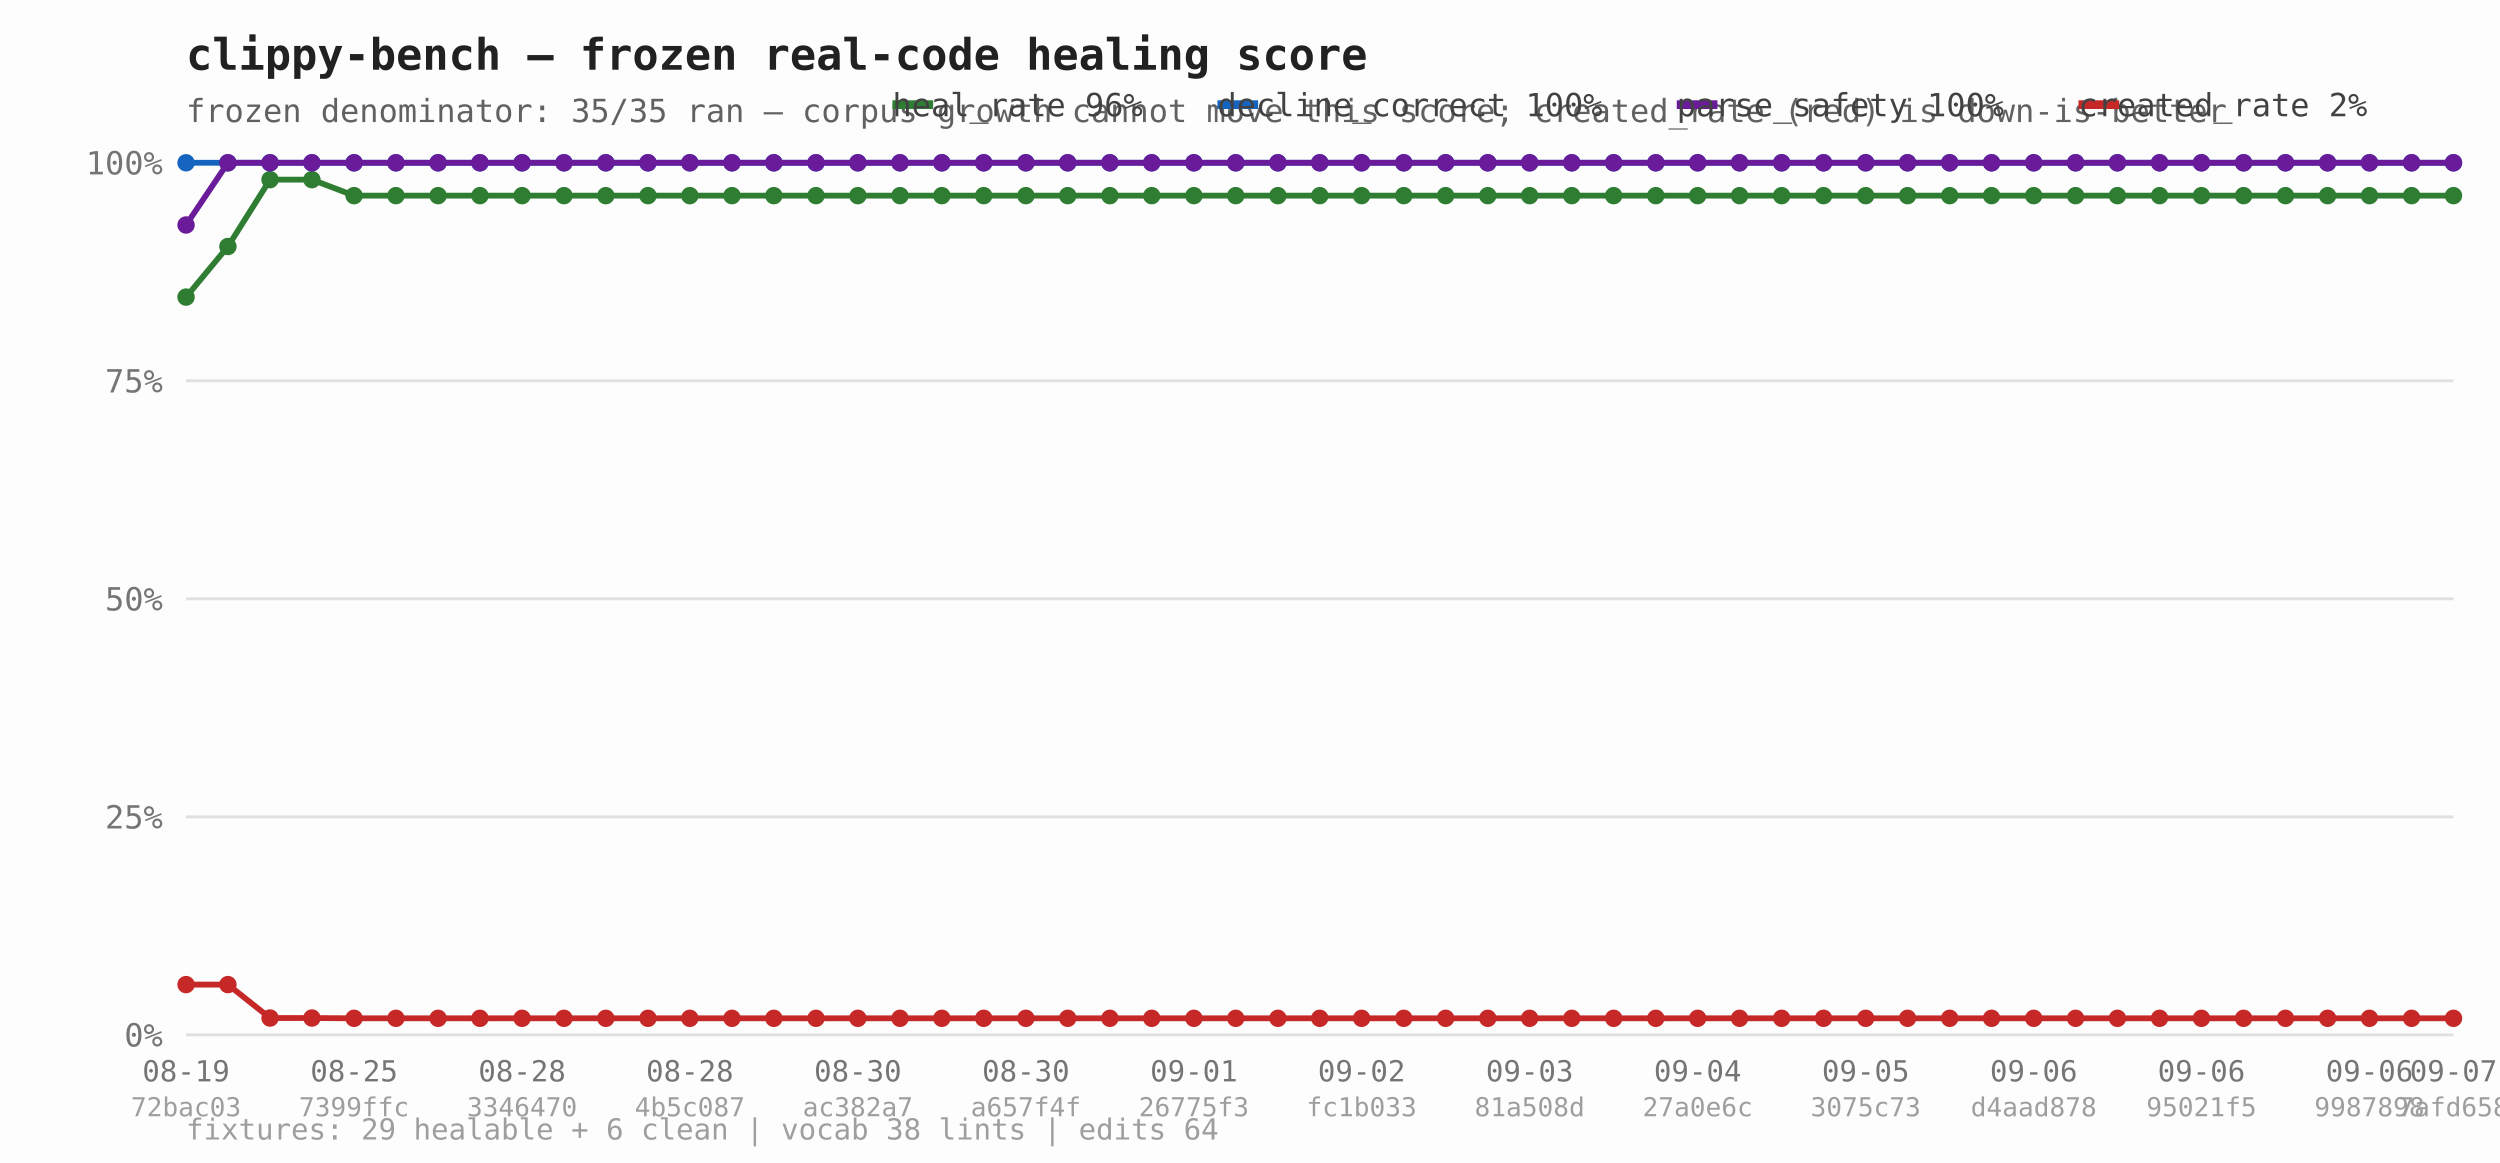
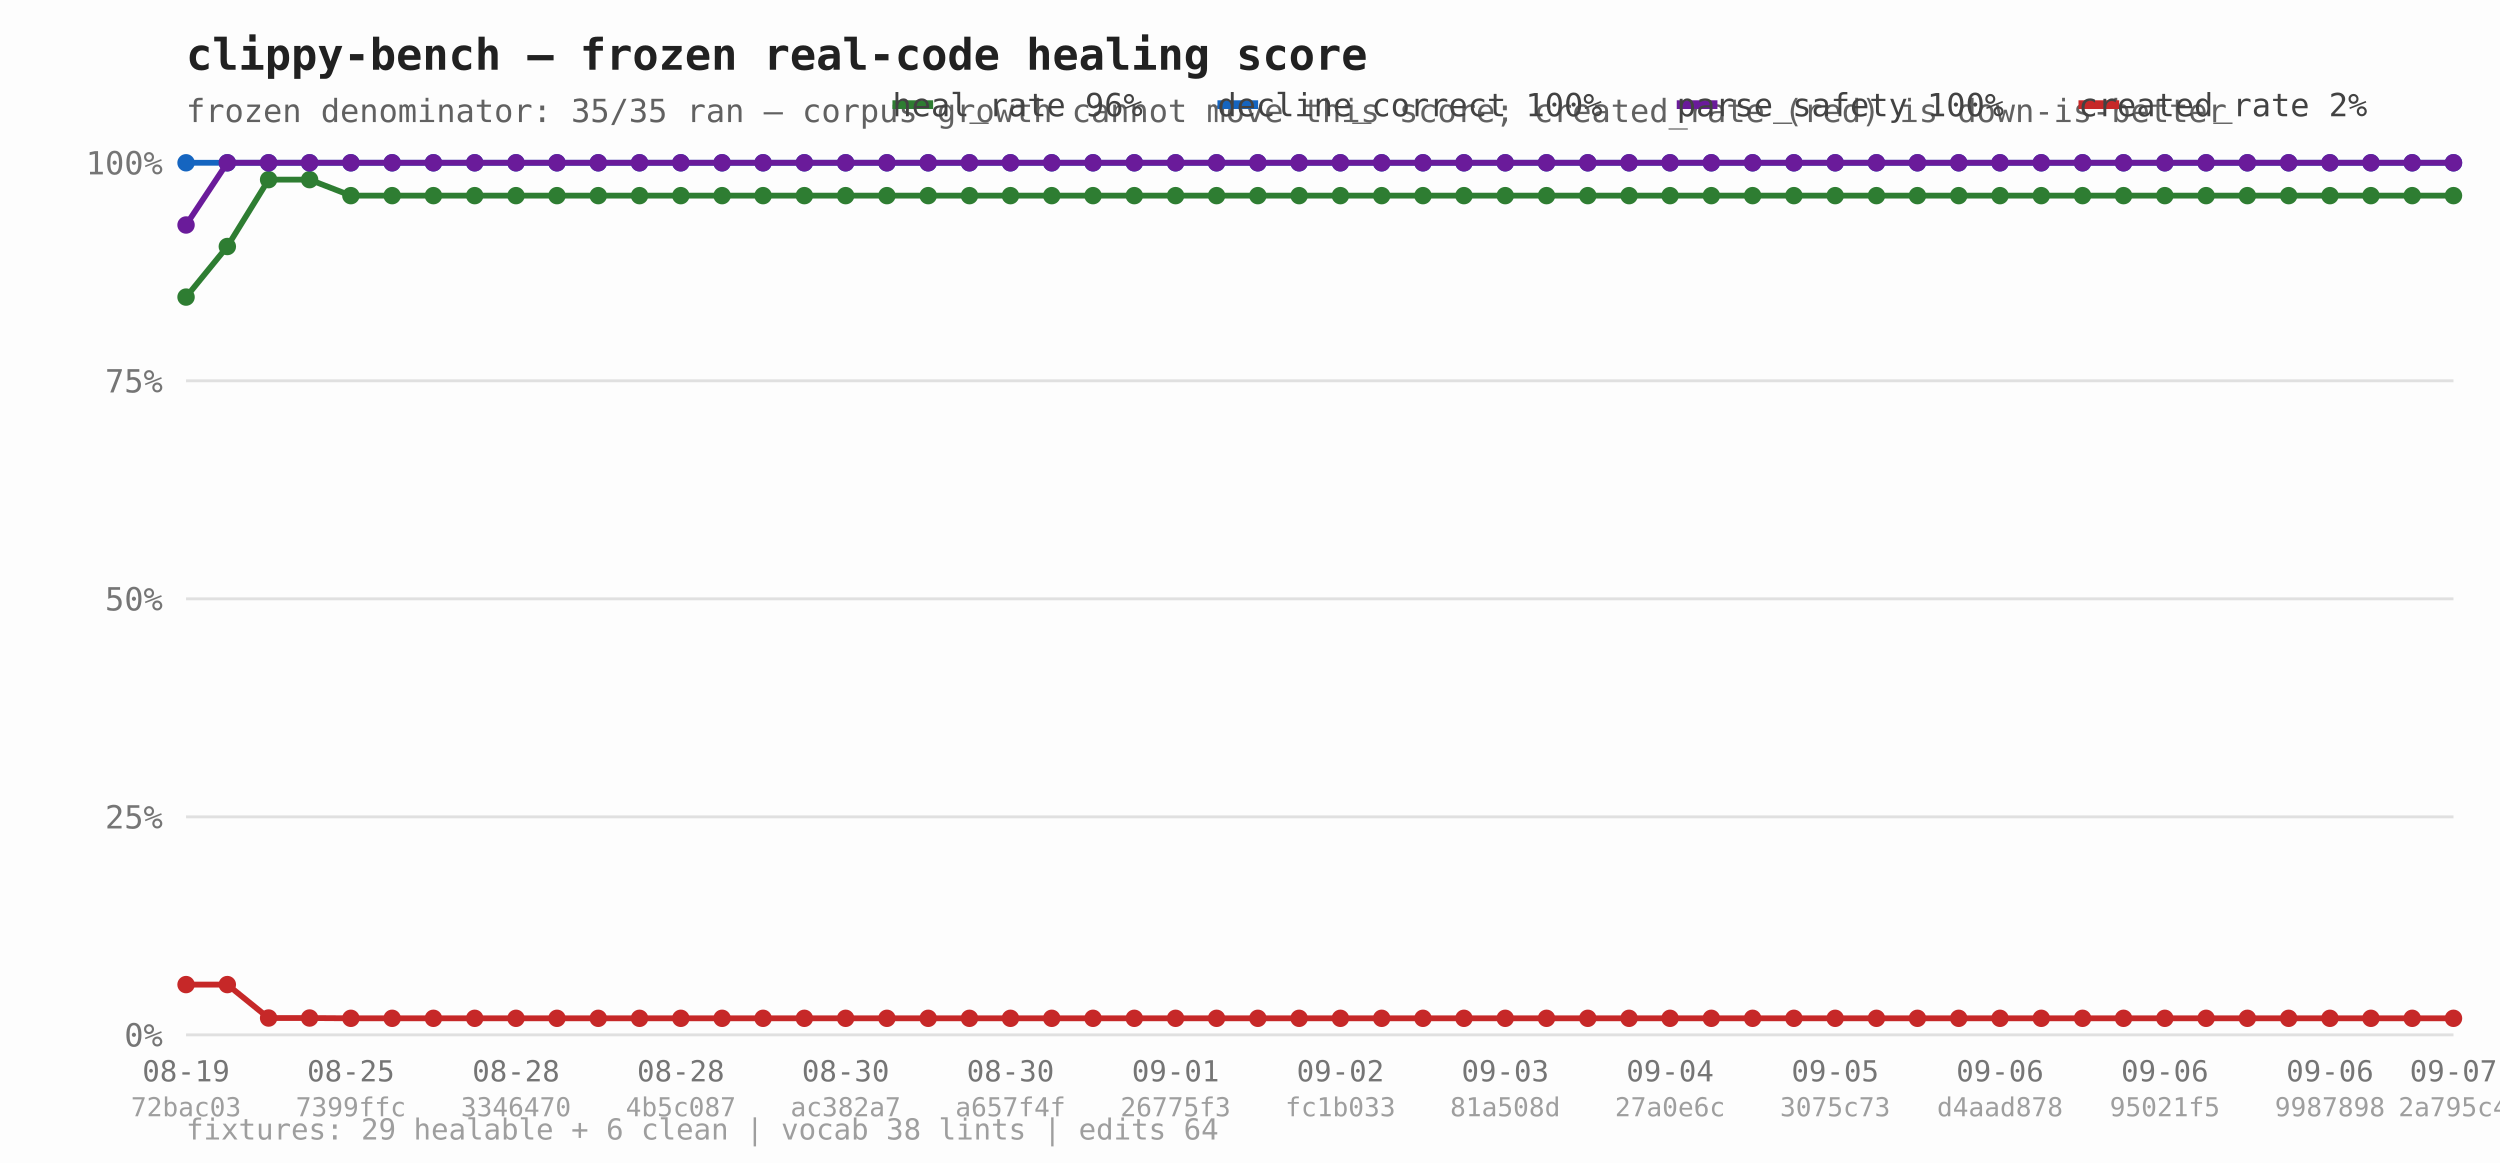
<svg xmlns="http://www.w3.org/2000/svg" width="860" height="400" viewBox="0 0 860 400" font-family="ui-monospace,Menlo,monospace">
  <rect width="100%" height="100%" fill="#fdfdfd" />
  <text x="64" y="24" font-size="15" font-weight="bold" fill="#212121">clippy-bench — frozen real-code healing score</text>
  <text x="64" y="42" font-size="11" fill="#616161">frozen denominator: 35/35 ran — corpus growth cannot move this score; created_rate (red) is down-is-better</text>
  <line x1="64" y1="356.0" x2="844" y2="356.0" stroke="#e0e0e0" stroke-width="1" />
  <text x="56" y="360.0" font-size="11" fill="#757575" text-anchor="end">0%</text>
  <line x1="64" y1="281.0" x2="844" y2="281.0" stroke="#e0e0e0" stroke-width="1" />
  <text x="56" y="285.0" font-size="11" fill="#757575" text-anchor="end">25%</text>
  <line x1="64" y1="206.0" x2="844" y2="206.0" stroke="#e0e0e0" stroke-width="1" />
  <text x="56" y="210.0" font-size="11" fill="#757575" text-anchor="end">50%</text>
  <line x1="64" y1="131.0" x2="844" y2="131.0" stroke="#e0e0e0" stroke-width="1" />
  <text x="56" y="135.0" font-size="11" fill="#757575" text-anchor="end">75%</text>
  <line x1="64" y1="56.0" x2="844" y2="56.0" stroke="#e0e0e0" stroke-width="1" />
  <text x="56" y="60.0" font-size="11" fill="#757575" text-anchor="end">100%</text>
  <line x1="715.0" y1="36" x2="729.0" y2="36" stroke="#c62828" stroke-width="3" />
  <text x="715.0" y="40" font-size="11" fill="#424242">created_rate 2%</text>
  <line x1="576.8" y1="36" x2="590.8" y2="36" stroke="#6a1b9a" stroke-width="3" />
  <text x="576.8" y="40" font-size="11" fill="#424242">parse_safety 100%</text>
  <line x1="418.8" y1="36" x2="432.8" y2="36" stroke="#1565c0" stroke-width="3" />
  <text x="418.8" y="40" font-size="11" fill="#424242">decline_correct 100%</text>
  <line x1="307.0" y1="36" x2="321.0" y2="36" stroke="#2e7d32" stroke-width="3" />
  <text x="307.0" y="40" font-size="11" fill="#424242">heal_rate 96%</text>
-   <path d="M 64.0 102.2 L 78.4 84.8 L 92.9 61.8 L 107.3 61.8 L 121.8 67.3 L 136.2 67.3 L 150.7 67.3 L 165.1 67.3 L 179.6 67.3 L 194.0 67.3 L 208.4 67.3 L 222.9 67.3 L 237.3 67.3 L 251.8 67.3 L 266.2 67.3 L 280.7 67.3 L 295.1 67.3 L 309.6 67.3 L 324.0 67.3 L 338.4 67.3 L 352.9 67.3 L 367.3 67.3 L 381.8 67.3 L 396.2 67.3 L 410.7 67.3 L 425.1 67.3 L 439.6 67.3 L 454.0 67.3 L 468.4 67.3 L 482.9 67.3 L 497.3 67.3 L 511.8 67.3 L 526.2 67.3 L 540.7 67.3 L 555.1 67.3 L 569.6 67.3 L 584.0 67.3 L 598.4 67.3 L 612.9 67.3 L 627.3 67.3 L 641.8 67.3 L 656.2 67.3 L 670.7 67.3 L 685.1 67.3 L 699.6 67.3 L 714.0 67.3 L 728.4 67.3 L 742.9 67.3 L 757.3 67.3 L 771.8 67.3 L 786.2 67.3 L 800.7 67.3 L 815.1 67.3 L 829.6 67.3 L 844.0 67.3" fill="none" stroke="#2e7d32" stroke-width="2" stroke-linejoin="round" stroke-linecap="round" />
+   <path d="M 64.0 102.2 L 78.2 84.8 L 92.4 61.8 L 106.5 61.8 L 120.7 67.3 L 134.9 67.3 L 149.1 67.3 L 163.3 67.3 L 177.5 67.3 L 191.6 67.3 L 205.8 67.3 L 220.0 67.3 L 234.2 67.3 L 248.4 67.3 L 262.5 67.3 L 276.7 67.3 L 290.9 67.3 L 305.1 67.3 L 319.3 67.3 L 333.5 67.3 L 347.6 67.3 L 361.8 67.3 L 376.0 67.3 L 390.2 67.3 L 404.4 67.3 L 418.5 67.3 L 432.7 67.3 L 446.9 67.3 L 461.1 67.3 L 475.3 67.3 L 489.5 67.3 L 503.6 67.3 L 517.8 67.3 L 532.0 67.3 L 546.2 67.3 L 560.4 67.3 L 574.5 67.3 L 588.7 67.3 L 602.9 67.3 L 617.1 67.3 L 631.3 67.3 L 645.5 67.3 L 659.6 67.3 L 673.8 67.3 L 688.0 67.3 L 702.2 67.3 L 716.4 67.3 L 730.5 67.3 L 744.7 67.3 L 758.9 67.3 L 773.1 67.3 L 787.3 67.3 L 801.5 67.3 L 815.6 67.3 L 829.8 67.3 L 844.0 67.3" fill="none" stroke="#2e7d32" stroke-width="2" stroke-linejoin="round" stroke-linecap="round" />
  <circle cx="64.0" cy="102.2" r="3" fill="#2e7d32" />
-   <circle cx="78.4" cy="84.8" r="3" fill="#2e7d32" />
-   <circle cx="92.9" cy="61.8" r="3" fill="#2e7d32" />
-   <circle cx="107.3" cy="61.8" r="3" fill="#2e7d32" />
-   <circle cx="121.8" cy="67.3" r="3" fill="#2e7d32" />
-   <circle cx="136.2" cy="67.3" r="3" fill="#2e7d32" />
-   <circle cx="150.7" cy="67.3" r="3" fill="#2e7d32" />
-   <circle cx="165.1" cy="67.3" r="3" fill="#2e7d32" />
-   <circle cx="179.6" cy="67.3" r="3" fill="#2e7d32" />
-   <circle cx="194.0" cy="67.3" r="3" fill="#2e7d32" />
-   <circle cx="208.4" cy="67.3" r="3" fill="#2e7d32" />
-   <circle cx="222.9" cy="67.3" r="3" fill="#2e7d32" />
-   <circle cx="237.3" cy="67.3" r="3" fill="#2e7d32" />
-   <circle cx="251.8" cy="67.3" r="3" fill="#2e7d32" />
-   <circle cx="266.2" cy="67.3" r="3" fill="#2e7d32" />
-   <circle cx="280.7" cy="67.3" r="3" fill="#2e7d32" />
-   <circle cx="295.1" cy="67.3" r="3" fill="#2e7d32" />
-   <circle cx="309.6" cy="67.3" r="3" fill="#2e7d32" />
-   <circle cx="324.0" cy="67.3" r="3" fill="#2e7d32" />
-   <circle cx="338.4" cy="67.3" r="3" fill="#2e7d32" />
-   <circle cx="352.9" cy="67.3" r="3" fill="#2e7d32" />
-   <circle cx="367.3" cy="67.3" r="3" fill="#2e7d32" />
-   <circle cx="381.8" cy="67.3" r="3" fill="#2e7d32" />
-   <circle cx="396.2" cy="67.3" r="3" fill="#2e7d32" />
-   <circle cx="410.7" cy="67.3" r="3" fill="#2e7d32" />
-   <circle cx="425.1" cy="67.3" r="3" fill="#2e7d32" />
-   <circle cx="439.6" cy="67.3" r="3" fill="#2e7d32" />
-   <circle cx="454.0" cy="67.3" r="3" fill="#2e7d32" />
-   <circle cx="468.4" cy="67.3" r="3" fill="#2e7d32" />
-   <circle cx="482.9" cy="67.3" r="3" fill="#2e7d32" />
-   <circle cx="497.3" cy="67.3" r="3" fill="#2e7d32" />
-   <circle cx="511.8" cy="67.3" r="3" fill="#2e7d32" />
-   <circle cx="526.2" cy="67.3" r="3" fill="#2e7d32" />
-   <circle cx="540.7" cy="67.3" r="3" fill="#2e7d32" />
-   <circle cx="555.1" cy="67.3" r="3" fill="#2e7d32" />
-   <circle cx="569.6" cy="67.3" r="3" fill="#2e7d32" />
-   <circle cx="584.0" cy="67.3" r="3" fill="#2e7d32" />
-   <circle cx="598.4" cy="67.3" r="3" fill="#2e7d32" />
-   <circle cx="612.9" cy="67.3" r="3" fill="#2e7d32" />
-   <circle cx="627.3" cy="67.3" r="3" fill="#2e7d32" />
-   <circle cx="641.8" cy="67.3" r="3" fill="#2e7d32" />
-   <circle cx="656.2" cy="67.3" r="3" fill="#2e7d32" />
-   <circle cx="670.7" cy="67.3" r="3" fill="#2e7d32" />
-   <circle cx="685.1" cy="67.3" r="3" fill="#2e7d32" />
-   <circle cx="699.6" cy="67.3" r="3" fill="#2e7d32" />
-   <circle cx="714.0" cy="67.3" r="3" fill="#2e7d32" />
-   <circle cx="728.4" cy="67.3" r="3" fill="#2e7d32" />
-   <circle cx="742.9" cy="67.3" r="3" fill="#2e7d32" />
-   <circle cx="757.3" cy="67.3" r="3" fill="#2e7d32" />
-   <circle cx="771.8" cy="67.3" r="3" fill="#2e7d32" />
-   <circle cx="786.2" cy="67.3" r="3" fill="#2e7d32" />
-   <circle cx="800.7" cy="67.3" r="3" fill="#2e7d32" />
-   <circle cx="815.1" cy="67.3" r="3" fill="#2e7d32" />
-   <circle cx="829.6" cy="67.3" r="3" fill="#2e7d32" />
+   <circle cx="78.2" cy="84.8" r="3" fill="#2e7d32" />
+   <circle cx="92.4" cy="61.8" r="3" fill="#2e7d32" />
+   <circle cx="106.5" cy="61.8" r="3" fill="#2e7d32" />
+   <circle cx="120.7" cy="67.3" r="3" fill="#2e7d32" />
+   <circle cx="134.9" cy="67.3" r="3" fill="#2e7d32" />
+   <circle cx="149.1" cy="67.3" r="3" fill="#2e7d32" />
+   <circle cx="163.3" cy="67.3" r="3" fill="#2e7d32" />
+   <circle cx="177.5" cy="67.3" r="3" fill="#2e7d32" />
+   <circle cx="191.6" cy="67.3" r="3" fill="#2e7d32" />
+   <circle cx="205.8" cy="67.3" r="3" fill="#2e7d32" />
+   <circle cx="220.0" cy="67.3" r="3" fill="#2e7d32" />
+   <circle cx="234.2" cy="67.3" r="3" fill="#2e7d32" />
+   <circle cx="248.4" cy="67.3" r="3" fill="#2e7d32" />
+   <circle cx="262.5" cy="67.3" r="3" fill="#2e7d32" />
+   <circle cx="276.7" cy="67.3" r="3" fill="#2e7d32" />
+   <circle cx="290.9" cy="67.3" r="3" fill="#2e7d32" />
+   <circle cx="305.1" cy="67.3" r="3" fill="#2e7d32" />
+   <circle cx="319.3" cy="67.3" r="3" fill="#2e7d32" />
+   <circle cx="333.5" cy="67.3" r="3" fill="#2e7d32" />
+   <circle cx="347.6" cy="67.3" r="3" fill="#2e7d32" />
+   <circle cx="361.8" cy="67.3" r="3" fill="#2e7d32" />
+   <circle cx="376.0" cy="67.3" r="3" fill="#2e7d32" />
+   <circle cx="390.2" cy="67.3" r="3" fill="#2e7d32" />
+   <circle cx="404.4" cy="67.3" r="3" fill="#2e7d32" />
+   <circle cx="418.5" cy="67.3" r="3" fill="#2e7d32" />
+   <circle cx="432.7" cy="67.3" r="3" fill="#2e7d32" />
+   <circle cx="446.9" cy="67.3" r="3" fill="#2e7d32" />
+   <circle cx="461.1" cy="67.3" r="3" fill="#2e7d32" />
+   <circle cx="475.3" cy="67.3" r="3" fill="#2e7d32" />
+   <circle cx="489.5" cy="67.3" r="3" fill="#2e7d32" />
+   <circle cx="503.6" cy="67.3" r="3" fill="#2e7d32" />
+   <circle cx="517.8" cy="67.3" r="3" fill="#2e7d32" />
+   <circle cx="532.0" cy="67.3" r="3" fill="#2e7d32" />
+   <circle cx="546.2" cy="67.3" r="3" fill="#2e7d32" />
+   <circle cx="560.4" cy="67.3" r="3" fill="#2e7d32" />
+   <circle cx="574.5" cy="67.3" r="3" fill="#2e7d32" />
+   <circle cx="588.7" cy="67.3" r="3" fill="#2e7d32" />
+   <circle cx="602.9" cy="67.3" r="3" fill="#2e7d32" />
+   <circle cx="617.1" cy="67.3" r="3" fill="#2e7d32" />
+   <circle cx="631.3" cy="67.3" r="3" fill="#2e7d32" />
+   <circle cx="645.5" cy="67.3" r="3" fill="#2e7d32" />
+   <circle cx="659.6" cy="67.3" r="3" fill="#2e7d32" />
+   <circle cx="673.8" cy="67.3" r="3" fill="#2e7d32" />
+   <circle cx="688.0" cy="67.3" r="3" fill="#2e7d32" />
+   <circle cx="702.2" cy="67.3" r="3" fill="#2e7d32" />
+   <circle cx="716.4" cy="67.3" r="3" fill="#2e7d32" />
+   <circle cx="730.5" cy="67.3" r="3" fill="#2e7d32" />
+   <circle cx="744.7" cy="67.3" r="3" fill="#2e7d32" />
+   <circle cx="758.9" cy="67.3" r="3" fill="#2e7d32" />
+   <circle cx="773.1" cy="67.3" r="3" fill="#2e7d32" />
+   <circle cx="787.3" cy="67.3" r="3" fill="#2e7d32" />
+   <circle cx="801.5" cy="67.3" r="3" fill="#2e7d32" />
+   <circle cx="815.6" cy="67.3" r="3" fill="#2e7d32" />
+   <circle cx="829.8" cy="67.3" r="3" fill="#2e7d32" />
  <circle cx="844.0" cy="67.3" r="3" fill="#2e7d32" />
-   <path d="M 64.0 56.0 L 78.4 56.0 L 92.9 56.0 L 107.3 56.0 L 121.8 56.0 L 136.2 56.0 L 150.7 56.0 L 165.1 56.0 L 179.6 56.0 L 194.0 56.0 L 208.4 56.0 L 222.9 56.0 L 237.3 56.0 L 251.8 56.0 L 266.2 56.0 L 280.7 56.0 L 295.1 56.0 L 309.6 56.0 L 324.0 56.0 L 338.4 56.0 L 352.9 56.0 L 367.3 56.0 L 381.8 56.0 L 396.2 56.0 L 410.7 56.0 L 425.1 56.0 L 439.6 56.0 L 454.0 56.0 L 468.4 56.0 L 482.9 56.0 L 497.3 56.0 L 511.8 56.0 L 526.2 56.0 L 540.7 56.0 L 555.1 56.0 L 569.6 56.0 L 584.0 56.0 L 598.4 56.0 L 612.9 56.0 L 627.3 56.0 L 641.8 56.0 L 656.2 56.0 L 670.7 56.0 L 685.1 56.0 L 699.6 56.0 L 714.0 56.0 L 728.4 56.0 L 742.9 56.0 L 757.3 56.0 L 771.8 56.0 L 786.2 56.0 L 800.7 56.0 L 815.1 56.0 L 829.6 56.0 L 844.0 56.0" fill="none" stroke="#1565c0" stroke-width="2" stroke-linejoin="round" stroke-linecap="round" />
+   <path d="M 64.0 56.0 L 78.2 56.0 L 92.4 56.0 L 106.5 56.0 L 120.7 56.0 L 134.9 56.0 L 149.1 56.0 L 163.3 56.0 L 177.5 56.0 L 191.6 56.0 L 205.8 56.0 L 220.0 56.0 L 234.2 56.0 L 248.4 56.0 L 262.5 56.0 L 276.7 56.0 L 290.9 56.0 L 305.1 56.0 L 319.3 56.0 L 333.5 56.0 L 347.6 56.0 L 361.8 56.0 L 376.0 56.0 L 390.2 56.0 L 404.4 56.0 L 418.5 56.0 L 432.7 56.0 L 446.9 56.0 L 461.1 56.0 L 475.3 56.0 L 489.5 56.0 L 503.6 56.0 L 517.8 56.0 L 532.0 56.0 L 546.2 56.0 L 560.4 56.0 L 574.5 56.0 L 588.7 56.0 L 602.9 56.0 L 617.1 56.0 L 631.3 56.0 L 645.5 56.0 L 659.6 56.0 L 673.8 56.0 L 688.0 56.0 L 702.2 56.0 L 716.4 56.0 L 730.5 56.0 L 744.7 56.0 L 758.9 56.0 L 773.1 56.0 L 787.3 56.0 L 801.5 56.0 L 815.6 56.0 L 829.8 56.0 L 844.0 56.0" fill="none" stroke="#1565c0" stroke-width="2" stroke-linejoin="round" stroke-linecap="round" />
  <circle cx="64.0" cy="56.0" r="3" fill="#1565c0" />
-   <circle cx="78.4" cy="56.0" r="3" fill="#1565c0" />
-   <circle cx="92.9" cy="56.0" r="3" fill="#1565c0" />
-   <circle cx="107.3" cy="56.0" r="3" fill="#1565c0" />
-   <circle cx="121.8" cy="56.0" r="3" fill="#1565c0" />
-   <circle cx="136.2" cy="56.0" r="3" fill="#1565c0" />
-   <circle cx="150.7" cy="56.0" r="3" fill="#1565c0" />
-   <circle cx="165.1" cy="56.0" r="3" fill="#1565c0" />
-   <circle cx="179.6" cy="56.0" r="3" fill="#1565c0" />
-   <circle cx="194.0" cy="56.0" r="3" fill="#1565c0" />
-   <circle cx="208.4" cy="56.0" r="3" fill="#1565c0" />
-   <circle cx="222.9" cy="56.0" r="3" fill="#1565c0" />
-   <circle cx="237.3" cy="56.0" r="3" fill="#1565c0" />
-   <circle cx="251.8" cy="56.0" r="3" fill="#1565c0" />
-   <circle cx="266.2" cy="56.0" r="3" fill="#1565c0" />
-   <circle cx="280.7" cy="56.0" r="3" fill="#1565c0" />
-   <circle cx="295.1" cy="56.0" r="3" fill="#1565c0" />
-   <circle cx="309.6" cy="56.0" r="3" fill="#1565c0" />
-   <circle cx="324.0" cy="56.0" r="3" fill="#1565c0" />
-   <circle cx="338.4" cy="56.0" r="3" fill="#1565c0" />
-   <circle cx="352.9" cy="56.0" r="3" fill="#1565c0" />
-   <circle cx="367.3" cy="56.0" r="3" fill="#1565c0" />
-   <circle cx="381.8" cy="56.0" r="3" fill="#1565c0" />
-   <circle cx="396.2" cy="56.0" r="3" fill="#1565c0" />
-   <circle cx="410.7" cy="56.0" r="3" fill="#1565c0" />
-   <circle cx="425.1" cy="56.0" r="3" fill="#1565c0" />
-   <circle cx="439.6" cy="56.0" r="3" fill="#1565c0" />
-   <circle cx="454.0" cy="56.0" r="3" fill="#1565c0" />
-   <circle cx="468.4" cy="56.0" r="3" fill="#1565c0" />
-   <circle cx="482.9" cy="56.0" r="3" fill="#1565c0" />
-   <circle cx="497.3" cy="56.0" r="3" fill="#1565c0" />
-   <circle cx="511.8" cy="56.0" r="3" fill="#1565c0" />
-   <circle cx="526.2" cy="56.0" r="3" fill="#1565c0" />
-   <circle cx="540.7" cy="56.0" r="3" fill="#1565c0" />
-   <circle cx="555.1" cy="56.0" r="3" fill="#1565c0" />
-   <circle cx="569.6" cy="56.0" r="3" fill="#1565c0" />
-   <circle cx="584.0" cy="56.0" r="3" fill="#1565c0" />
-   <circle cx="598.4" cy="56.0" r="3" fill="#1565c0" />
-   <circle cx="612.9" cy="56.0" r="3" fill="#1565c0" />
-   <circle cx="627.3" cy="56.0" r="3" fill="#1565c0" />
-   <circle cx="641.8" cy="56.0" r="3" fill="#1565c0" />
-   <circle cx="656.2" cy="56.0" r="3" fill="#1565c0" />
-   <circle cx="670.7" cy="56.0" r="3" fill="#1565c0" />
-   <circle cx="685.1" cy="56.0" r="3" fill="#1565c0" />
-   <circle cx="699.6" cy="56.0" r="3" fill="#1565c0" />
-   <circle cx="714.0" cy="56.0" r="3" fill="#1565c0" />
-   <circle cx="728.4" cy="56.0" r="3" fill="#1565c0" />
-   <circle cx="742.9" cy="56.0" r="3" fill="#1565c0" />
-   <circle cx="757.3" cy="56.0" r="3" fill="#1565c0" />
-   <circle cx="771.8" cy="56.0" r="3" fill="#1565c0" />
-   <circle cx="786.2" cy="56.0" r="3" fill="#1565c0" />
-   <circle cx="800.7" cy="56.0" r="3" fill="#1565c0" />
-   <circle cx="815.1" cy="56.0" r="3" fill="#1565c0" />
-   <circle cx="829.6" cy="56.0" r="3" fill="#1565c0" />
+   <circle cx="78.2" cy="56.0" r="3" fill="#1565c0" />
+   <circle cx="92.4" cy="56.0" r="3" fill="#1565c0" />
+   <circle cx="106.5" cy="56.0" r="3" fill="#1565c0" />
+   <circle cx="120.7" cy="56.0" r="3" fill="#1565c0" />
+   <circle cx="134.9" cy="56.0" r="3" fill="#1565c0" />
+   <circle cx="149.1" cy="56.0" r="3" fill="#1565c0" />
+   <circle cx="163.3" cy="56.0" r="3" fill="#1565c0" />
+   <circle cx="177.5" cy="56.0" r="3" fill="#1565c0" />
+   <circle cx="191.6" cy="56.0" r="3" fill="#1565c0" />
+   <circle cx="205.8" cy="56.0" r="3" fill="#1565c0" />
+   <circle cx="220.0" cy="56.0" r="3" fill="#1565c0" />
+   <circle cx="234.2" cy="56.0" r="3" fill="#1565c0" />
+   <circle cx="248.4" cy="56.0" r="3" fill="#1565c0" />
+   <circle cx="262.5" cy="56.0" r="3" fill="#1565c0" />
+   <circle cx="276.7" cy="56.0" r="3" fill="#1565c0" />
+   <circle cx="290.9" cy="56.0" r="3" fill="#1565c0" />
+   <circle cx="305.1" cy="56.0" r="3" fill="#1565c0" />
+   <circle cx="319.3" cy="56.0" r="3" fill="#1565c0" />
+   <circle cx="333.5" cy="56.0" r="3" fill="#1565c0" />
+   <circle cx="347.6" cy="56.0" r="3" fill="#1565c0" />
+   <circle cx="361.8" cy="56.0" r="3" fill="#1565c0" />
+   <circle cx="376.0" cy="56.0" r="3" fill="#1565c0" />
+   <circle cx="390.2" cy="56.0" r="3" fill="#1565c0" />
+   <circle cx="404.4" cy="56.0" r="3" fill="#1565c0" />
+   <circle cx="418.5" cy="56.0" r="3" fill="#1565c0" />
+   <circle cx="432.7" cy="56.0" r="3" fill="#1565c0" />
+   <circle cx="446.9" cy="56.0" r="3" fill="#1565c0" />
+   <circle cx="461.1" cy="56.0" r="3" fill="#1565c0" />
+   <circle cx="475.3" cy="56.0" r="3" fill="#1565c0" />
+   <circle cx="489.5" cy="56.0" r="3" fill="#1565c0" />
+   <circle cx="503.6" cy="56.0" r="3" fill="#1565c0" />
+   <circle cx="517.8" cy="56.0" r="3" fill="#1565c0" />
+   <circle cx="532.0" cy="56.0" r="3" fill="#1565c0" />
+   <circle cx="546.2" cy="56.0" r="3" fill="#1565c0" />
+   <circle cx="560.4" cy="56.0" r="3" fill="#1565c0" />
+   <circle cx="574.5" cy="56.0" r="3" fill="#1565c0" />
+   <circle cx="588.7" cy="56.0" r="3" fill="#1565c0" />
+   <circle cx="602.9" cy="56.0" r="3" fill="#1565c0" />
+   <circle cx="617.1" cy="56.0" r="3" fill="#1565c0" />
+   <circle cx="631.3" cy="56.0" r="3" fill="#1565c0" />
+   <circle cx="645.5" cy="56.0" r="3" fill="#1565c0" />
+   <circle cx="659.6" cy="56.0" r="3" fill="#1565c0" />
+   <circle cx="673.8" cy="56.0" r="3" fill="#1565c0" />
+   <circle cx="688.0" cy="56.0" r="3" fill="#1565c0" />
+   <circle cx="702.2" cy="56.0" r="3" fill="#1565c0" />
+   <circle cx="716.4" cy="56.0" r="3" fill="#1565c0" />
+   <circle cx="730.5" cy="56.0" r="3" fill="#1565c0" />
+   <circle cx="744.7" cy="56.0" r="3" fill="#1565c0" />
+   <circle cx="758.9" cy="56.0" r="3" fill="#1565c0" />
+   <circle cx="773.1" cy="56.0" r="3" fill="#1565c0" />
+   <circle cx="787.3" cy="56.0" r="3" fill="#1565c0" />
+   <circle cx="801.5" cy="56.0" r="3" fill="#1565c0" />
+   <circle cx="815.6" cy="56.0" r="3" fill="#1565c0" />
+   <circle cx="829.8" cy="56.0" r="3" fill="#1565c0" />
  <circle cx="844.0" cy="56.0" r="3" fill="#1565c0" />
-   <path d="M 64.0 77.4 L 78.4 56.0 L 92.9 56.0 L 107.3 56.0 L 121.8 56.0 L 136.2 56.0 L 150.7 56.0 L 165.1 56.0 L 179.6 56.0 L 194.0 56.0 L 208.4 56.0 L 222.9 56.0 L 237.3 56.0 L 251.8 56.0 L 266.2 56.0 L 280.7 56.0 L 295.1 56.0 L 309.6 56.0 L 324.0 56.0 L 338.4 56.0 L 352.9 56.0 L 367.3 56.0 L 381.8 56.0 L 396.2 56.0 L 410.7 56.0 L 425.1 56.0 L 439.6 56.0 L 454.0 56.0 L 468.4 56.0 L 482.9 56.0 L 497.3 56.0 L 511.8 56.0 L 526.2 56.0 L 540.7 56.0 L 555.1 56.0 L 569.6 56.0 L 584.0 56.0 L 598.4 56.0 L 612.9 56.0 L 627.3 56.0 L 641.8 56.0 L 656.2 56.0 L 670.7 56.0 L 685.1 56.0 L 699.6 56.0 L 714.0 56.0 L 728.4 56.0 L 742.9 56.0 L 757.3 56.0 L 771.8 56.0 L 786.2 56.0 L 800.7 56.0 L 815.1 56.0 L 829.6 56.0 L 844.0 56.0" fill="none" stroke="#6a1b9a" stroke-width="2" stroke-linejoin="round" stroke-linecap="round" />
+   <path d="M 64.0 77.4 L 78.2 56.0 L 92.4 56.0 L 106.5 56.0 L 120.7 56.0 L 134.9 56.0 L 149.1 56.0 L 163.3 56.0 L 177.5 56.0 L 191.6 56.0 L 205.8 56.0 L 220.0 56.0 L 234.2 56.0 L 248.4 56.0 L 262.5 56.0 L 276.7 56.0 L 290.9 56.0 L 305.1 56.0 L 319.3 56.0 L 333.5 56.0 L 347.6 56.0 L 361.8 56.0 L 376.0 56.0 L 390.2 56.0 L 404.4 56.0 L 418.5 56.0 L 432.7 56.0 L 446.9 56.0 L 461.1 56.0 L 475.3 56.0 L 489.5 56.0 L 503.6 56.0 L 517.8 56.0 L 532.0 56.0 L 546.2 56.0 L 560.4 56.0 L 574.5 56.0 L 588.7 56.0 L 602.9 56.0 L 617.1 56.0 L 631.3 56.0 L 645.5 56.0 L 659.6 56.0 L 673.8 56.0 L 688.0 56.0 L 702.2 56.0 L 716.4 56.0 L 730.5 56.0 L 744.7 56.0 L 758.9 56.0 L 773.1 56.0 L 787.3 56.0 L 801.5 56.0 L 815.6 56.0 L 829.8 56.0 L 844.0 56.0" fill="none" stroke="#6a1b9a" stroke-width="2" stroke-linejoin="round" stroke-linecap="round" />
  <circle cx="64.0" cy="77.4" r="3" fill="#6a1b9a" />
-   <circle cx="78.4" cy="56.0" r="3" fill="#6a1b9a" />
-   <circle cx="92.9" cy="56.0" r="3" fill="#6a1b9a" />
-   <circle cx="107.3" cy="56.0" r="3" fill="#6a1b9a" />
-   <circle cx="121.8" cy="56.0" r="3" fill="#6a1b9a" />
-   <circle cx="136.2" cy="56.0" r="3" fill="#6a1b9a" />
-   <circle cx="150.7" cy="56.0" r="3" fill="#6a1b9a" />
-   <circle cx="165.1" cy="56.0" r="3" fill="#6a1b9a" />
-   <circle cx="179.6" cy="56.0" r="3" fill="#6a1b9a" />
-   <circle cx="194.0" cy="56.0" r="3" fill="#6a1b9a" />
-   <circle cx="208.4" cy="56.0" r="3" fill="#6a1b9a" />
-   <circle cx="222.9" cy="56.0" r="3" fill="#6a1b9a" />
-   <circle cx="237.3" cy="56.0" r="3" fill="#6a1b9a" />
-   <circle cx="251.8" cy="56.0" r="3" fill="#6a1b9a" />
-   <circle cx="266.2" cy="56.0" r="3" fill="#6a1b9a" />
-   <circle cx="280.7" cy="56.0" r="3" fill="#6a1b9a" />
-   <circle cx="295.1" cy="56.0" r="3" fill="#6a1b9a" />
-   <circle cx="309.6" cy="56.0" r="3" fill="#6a1b9a" />
-   <circle cx="324.0" cy="56.0" r="3" fill="#6a1b9a" />
-   <circle cx="338.4" cy="56.0" r="3" fill="#6a1b9a" />
-   <circle cx="352.9" cy="56.0" r="3" fill="#6a1b9a" />
-   <circle cx="367.3" cy="56.0" r="3" fill="#6a1b9a" />
-   <circle cx="381.8" cy="56.0" r="3" fill="#6a1b9a" />
-   <circle cx="396.2" cy="56.0" r="3" fill="#6a1b9a" />
-   <circle cx="410.7" cy="56.0" r="3" fill="#6a1b9a" />
-   <circle cx="425.1" cy="56.0" r="3" fill="#6a1b9a" />
-   <circle cx="439.6" cy="56.0" r="3" fill="#6a1b9a" />
-   <circle cx="454.0" cy="56.0" r="3" fill="#6a1b9a" />
-   <circle cx="468.4" cy="56.0" r="3" fill="#6a1b9a" />
-   <circle cx="482.9" cy="56.0" r="3" fill="#6a1b9a" />
-   <circle cx="497.3" cy="56.0" r="3" fill="#6a1b9a" />
-   <circle cx="511.8" cy="56.0" r="3" fill="#6a1b9a" />
-   <circle cx="526.2" cy="56.0" r="3" fill="#6a1b9a" />
-   <circle cx="540.7" cy="56.0" r="3" fill="#6a1b9a" />
-   <circle cx="555.1" cy="56.0" r="3" fill="#6a1b9a" />
-   <circle cx="569.6" cy="56.0" r="3" fill="#6a1b9a" />
-   <circle cx="584.0" cy="56.0" r="3" fill="#6a1b9a" />
-   <circle cx="598.4" cy="56.0" r="3" fill="#6a1b9a" />
-   <circle cx="612.9" cy="56.0" r="3" fill="#6a1b9a" />
-   <circle cx="627.3" cy="56.0" r="3" fill="#6a1b9a" />
-   <circle cx="641.8" cy="56.0" r="3" fill="#6a1b9a" />
-   <circle cx="656.2" cy="56.0" r="3" fill="#6a1b9a" />
-   <circle cx="670.7" cy="56.0" r="3" fill="#6a1b9a" />
-   <circle cx="685.1" cy="56.0" r="3" fill="#6a1b9a" />
-   <circle cx="699.6" cy="56.0" r="3" fill="#6a1b9a" />
-   <circle cx="714.0" cy="56.0" r="3" fill="#6a1b9a" />
-   <circle cx="728.4" cy="56.0" r="3" fill="#6a1b9a" />
-   <circle cx="742.9" cy="56.0" r="3" fill="#6a1b9a" />
-   <circle cx="757.3" cy="56.0" r="3" fill="#6a1b9a" />
-   <circle cx="771.8" cy="56.0" r="3" fill="#6a1b9a" />
-   <circle cx="786.2" cy="56.0" r="3" fill="#6a1b9a" />
-   <circle cx="800.7" cy="56.0" r="3" fill="#6a1b9a" />
-   <circle cx="815.1" cy="56.0" r="3" fill="#6a1b9a" />
-   <circle cx="829.6" cy="56.0" r="3" fill="#6a1b9a" />
+   <circle cx="78.2" cy="56.0" r="3" fill="#6a1b9a" />
+   <circle cx="92.4" cy="56.0" r="3" fill="#6a1b9a" />
+   <circle cx="106.5" cy="56.0" r="3" fill="#6a1b9a" />
+   <circle cx="120.7" cy="56.0" r="3" fill="#6a1b9a" />
+   <circle cx="134.9" cy="56.0" r="3" fill="#6a1b9a" />
+   <circle cx="149.1" cy="56.0" r="3" fill="#6a1b9a" />
+   <circle cx="163.3" cy="56.0" r="3" fill="#6a1b9a" />
+   <circle cx="177.5" cy="56.0" r="3" fill="#6a1b9a" />
+   <circle cx="191.6" cy="56.0" r="3" fill="#6a1b9a" />
+   <circle cx="205.8" cy="56.0" r="3" fill="#6a1b9a" />
+   <circle cx="220.0" cy="56.0" r="3" fill="#6a1b9a" />
+   <circle cx="234.2" cy="56.0" r="3" fill="#6a1b9a" />
+   <circle cx="248.4" cy="56.0" r="3" fill="#6a1b9a" />
+   <circle cx="262.5" cy="56.0" r="3" fill="#6a1b9a" />
+   <circle cx="276.7" cy="56.0" r="3" fill="#6a1b9a" />
+   <circle cx="290.9" cy="56.0" r="3" fill="#6a1b9a" />
+   <circle cx="305.1" cy="56.0" r="3" fill="#6a1b9a" />
+   <circle cx="319.3" cy="56.0" r="3" fill="#6a1b9a" />
+   <circle cx="333.5" cy="56.0" r="3" fill="#6a1b9a" />
+   <circle cx="347.6" cy="56.0" r="3" fill="#6a1b9a" />
+   <circle cx="361.8" cy="56.0" r="3" fill="#6a1b9a" />
+   <circle cx="376.0" cy="56.0" r="3" fill="#6a1b9a" />
+   <circle cx="390.2" cy="56.0" r="3" fill="#6a1b9a" />
+   <circle cx="404.4" cy="56.0" r="3" fill="#6a1b9a" />
+   <circle cx="418.5" cy="56.0" r="3" fill="#6a1b9a" />
+   <circle cx="432.7" cy="56.0" r="3" fill="#6a1b9a" />
+   <circle cx="446.9" cy="56.0" r="3" fill="#6a1b9a" />
+   <circle cx="461.1" cy="56.0" r="3" fill="#6a1b9a" />
+   <circle cx="475.3" cy="56.0" r="3" fill="#6a1b9a" />
+   <circle cx="489.5" cy="56.0" r="3" fill="#6a1b9a" />
+   <circle cx="503.6" cy="56.0" r="3" fill="#6a1b9a" />
+   <circle cx="517.8" cy="56.0" r="3" fill="#6a1b9a" />
+   <circle cx="532.0" cy="56.0" r="3" fill="#6a1b9a" />
+   <circle cx="546.2" cy="56.0" r="3" fill="#6a1b9a" />
+   <circle cx="560.4" cy="56.0" r="3" fill="#6a1b9a" />
+   <circle cx="574.5" cy="56.0" r="3" fill="#6a1b9a" />
+   <circle cx="588.7" cy="56.0" r="3" fill="#6a1b9a" />
+   <circle cx="602.9" cy="56.0" r="3" fill="#6a1b9a" />
+   <circle cx="617.1" cy="56.0" r="3" fill="#6a1b9a" />
+   <circle cx="631.3" cy="56.0" r="3" fill="#6a1b9a" />
+   <circle cx="645.5" cy="56.0" r="3" fill="#6a1b9a" />
+   <circle cx="659.6" cy="56.0" r="3" fill="#6a1b9a" />
+   <circle cx="673.8" cy="56.0" r="3" fill="#6a1b9a" />
+   <circle cx="688.0" cy="56.0" r="3" fill="#6a1b9a" />
+   <circle cx="702.2" cy="56.0" r="3" fill="#6a1b9a" />
+   <circle cx="716.4" cy="56.0" r="3" fill="#6a1b9a" />
+   <circle cx="730.5" cy="56.0" r="3" fill="#6a1b9a" />
+   <circle cx="744.7" cy="56.0" r="3" fill="#6a1b9a" />
+   <circle cx="758.9" cy="56.0" r="3" fill="#6a1b9a" />
+   <circle cx="773.1" cy="56.0" r="3" fill="#6a1b9a" />
+   <circle cx="787.3" cy="56.0" r="3" fill="#6a1b9a" />
+   <circle cx="801.5" cy="56.0" r="3" fill="#6a1b9a" />
+   <circle cx="815.6" cy="56.0" r="3" fill="#6a1b9a" />
+   <circle cx="829.8" cy="56.0" r="3" fill="#6a1b9a" />
  <circle cx="844.0" cy="56.0" r="3" fill="#6a1b9a" />
-   <path d="M 64.0 338.7 L 78.4 338.7 L 92.9 350.2 L 107.3 350.2 L 121.8 350.3 L 136.2 350.3 L 150.7 350.3 L 165.1 350.3 L 179.6 350.3 L 194.0 350.3 L 208.4 350.3 L 222.9 350.3 L 237.3 350.3 L 251.8 350.3 L 266.2 350.3 L 280.7 350.3 L 295.1 350.3 L 309.6 350.3 L 324.0 350.3 L 338.4 350.3 L 352.9 350.3 L 367.3 350.3 L 381.8 350.3 L 396.2 350.3 L 410.7 350.3 L 425.1 350.3 L 439.6 350.3 L 454.0 350.3 L 468.4 350.3 L 482.9 350.3 L 497.3 350.3 L 511.8 350.3 L 526.2 350.3 L 540.7 350.3 L 555.1 350.3 L 569.6 350.3 L 584.0 350.3 L 598.4 350.3 L 612.9 350.3 L 627.3 350.3 L 641.8 350.3 L 656.2 350.3 L 670.7 350.3 L 685.1 350.3 L 699.6 350.3 L 714.0 350.3 L 728.4 350.3 L 742.9 350.3 L 757.3 350.3 L 771.8 350.3 L 786.2 350.3 L 800.7 350.3 L 815.1 350.3 L 829.6 350.3 L 844.0 350.3" fill="none" stroke="#c62828" stroke-width="2" stroke-linejoin="round" stroke-linecap="round" />
+   <path d="M 64.0 338.7 L 78.2 338.7 L 92.4 350.2 L 106.5 350.2 L 120.7 350.3 L 134.9 350.3 L 149.1 350.3 L 163.3 350.3 L 177.5 350.3 L 191.6 350.3 L 205.8 350.3 L 220.0 350.3 L 234.2 350.3 L 248.4 350.3 L 262.5 350.3 L 276.7 350.3 L 290.9 350.3 L 305.1 350.3 L 319.3 350.3 L 333.5 350.3 L 347.6 350.3 L 361.8 350.3 L 376.0 350.3 L 390.2 350.3 L 404.4 350.3 L 418.5 350.3 L 432.7 350.3 L 446.9 350.3 L 461.1 350.3 L 475.3 350.3 L 489.5 350.3 L 503.6 350.3 L 517.8 350.3 L 532.0 350.3 L 546.2 350.3 L 560.4 350.3 L 574.5 350.3 L 588.7 350.3 L 602.9 350.3 L 617.1 350.3 L 631.3 350.3 L 645.5 350.3 L 659.6 350.3 L 673.8 350.3 L 688.0 350.3 L 702.2 350.3 L 716.4 350.3 L 730.5 350.3 L 744.7 350.3 L 758.9 350.3 L 773.1 350.3 L 787.3 350.3 L 801.5 350.3 L 815.6 350.3 L 829.8 350.3 L 844.0 350.3" fill="none" stroke="#c62828" stroke-width="2" stroke-linejoin="round" stroke-linecap="round" />
  <circle cx="64.0" cy="338.7" r="3" fill="#c62828" />
-   <circle cx="78.4" cy="338.7" r="3" fill="#c62828" />
-   <circle cx="92.9" cy="350.2" r="3" fill="#c62828" />
-   <circle cx="107.3" cy="350.2" r="3" fill="#c62828" />
-   <circle cx="121.8" cy="350.3" r="3" fill="#c62828" />
-   <circle cx="136.2" cy="350.3" r="3" fill="#c62828" />
-   <circle cx="150.7" cy="350.3" r="3" fill="#c62828" />
-   <circle cx="165.1" cy="350.3" r="3" fill="#c62828" />
-   <circle cx="179.6" cy="350.3" r="3" fill="#c62828" />
-   <circle cx="194.0" cy="350.3" r="3" fill="#c62828" />
-   <circle cx="208.4" cy="350.3" r="3" fill="#c62828" />
-   <circle cx="222.9" cy="350.3" r="3" fill="#c62828" />
-   <circle cx="237.3" cy="350.3" r="3" fill="#c62828" />
-   <circle cx="251.8" cy="350.3" r="3" fill="#c62828" />
-   <circle cx="266.2" cy="350.3" r="3" fill="#c62828" />
-   <circle cx="280.7" cy="350.3" r="3" fill="#c62828" />
-   <circle cx="295.1" cy="350.3" r="3" fill="#c62828" />
-   <circle cx="309.6" cy="350.3" r="3" fill="#c62828" />
-   <circle cx="324.0" cy="350.3" r="3" fill="#c62828" />
-   <circle cx="338.4" cy="350.3" r="3" fill="#c62828" />
-   <circle cx="352.9" cy="350.3" r="3" fill="#c62828" />
-   <circle cx="367.3" cy="350.3" r="3" fill="#c62828" />
-   <circle cx="381.8" cy="350.3" r="3" fill="#c62828" />
-   <circle cx="396.2" cy="350.3" r="3" fill="#c62828" />
-   <circle cx="410.7" cy="350.3" r="3" fill="#c62828" />
-   <circle cx="425.1" cy="350.3" r="3" fill="#c62828" />
-   <circle cx="439.6" cy="350.3" r="3" fill="#c62828" />
-   <circle cx="454.0" cy="350.3" r="3" fill="#c62828" />
-   <circle cx="468.4" cy="350.3" r="3" fill="#c62828" />
-   <circle cx="482.9" cy="350.3" r="3" fill="#c62828" />
-   <circle cx="497.3" cy="350.3" r="3" fill="#c62828" />
-   <circle cx="511.8" cy="350.3" r="3" fill="#c62828" />
-   <circle cx="526.2" cy="350.3" r="3" fill="#c62828" />
-   <circle cx="540.7" cy="350.3" r="3" fill="#c62828" />
-   <circle cx="555.1" cy="350.3" r="3" fill="#c62828" />
-   <circle cx="569.6" cy="350.3" r="3" fill="#c62828" />
-   <circle cx="584.0" cy="350.3" r="3" fill="#c62828" />
-   <circle cx="598.4" cy="350.3" r="3" fill="#c62828" />
-   <circle cx="612.9" cy="350.3" r="3" fill="#c62828" />
-   <circle cx="627.3" cy="350.3" r="3" fill="#c62828" />
-   <circle cx="641.8" cy="350.3" r="3" fill="#c62828" />
-   <circle cx="656.2" cy="350.3" r="3" fill="#c62828" />
-   <circle cx="670.7" cy="350.3" r="3" fill="#c62828" />
-   <circle cx="685.1" cy="350.3" r="3" fill="#c62828" />
-   <circle cx="699.6" cy="350.3" r="3" fill="#c62828" />
-   <circle cx="714.0" cy="350.3" r="3" fill="#c62828" />
-   <circle cx="728.4" cy="350.3" r="3" fill="#c62828" />
-   <circle cx="742.9" cy="350.3" r="3" fill="#c62828" />
-   <circle cx="757.3" cy="350.3" r="3" fill="#c62828" />
-   <circle cx="771.8" cy="350.3" r="3" fill="#c62828" />
-   <circle cx="786.2" cy="350.3" r="3" fill="#c62828" />
-   <circle cx="800.7" cy="350.3" r="3" fill="#c62828" />
-   <circle cx="815.1" cy="350.3" r="3" fill="#c62828" />
-   <circle cx="829.6" cy="350.3" r="3" fill="#c62828" />
+   <circle cx="78.2" cy="338.7" r="3" fill="#c62828" />
+   <circle cx="92.4" cy="350.2" r="3" fill="#c62828" />
+   <circle cx="106.5" cy="350.2" r="3" fill="#c62828" />
+   <circle cx="120.7" cy="350.3" r="3" fill="#c62828" />
+   <circle cx="134.9" cy="350.3" r="3" fill="#c62828" />
+   <circle cx="149.1" cy="350.3" r="3" fill="#c62828" />
+   <circle cx="163.3" cy="350.3" r="3" fill="#c62828" />
+   <circle cx="177.5" cy="350.3" r="3" fill="#c62828" />
+   <circle cx="191.6" cy="350.3" r="3" fill="#c62828" />
+   <circle cx="205.8" cy="350.3" r="3" fill="#c62828" />
+   <circle cx="220.0" cy="350.3" r="3" fill="#c62828" />
+   <circle cx="234.2" cy="350.3" r="3" fill="#c62828" />
+   <circle cx="248.4" cy="350.3" r="3" fill="#c62828" />
+   <circle cx="262.5" cy="350.3" r="3" fill="#c62828" />
+   <circle cx="276.7" cy="350.3" r="3" fill="#c62828" />
+   <circle cx="290.9" cy="350.3" r="3" fill="#c62828" />
+   <circle cx="305.1" cy="350.3" r="3" fill="#c62828" />
+   <circle cx="319.3" cy="350.3" r="3" fill="#c62828" />
+   <circle cx="333.5" cy="350.3" r="3" fill="#c62828" />
+   <circle cx="347.6" cy="350.3" r="3" fill="#c62828" />
+   <circle cx="361.8" cy="350.3" r="3" fill="#c62828" />
+   <circle cx="376.0" cy="350.3" r="3" fill="#c62828" />
+   <circle cx="390.2" cy="350.3" r="3" fill="#c62828" />
+   <circle cx="404.4" cy="350.3" r="3" fill="#c62828" />
+   <circle cx="418.5" cy="350.3" r="3" fill="#c62828" />
+   <circle cx="432.7" cy="350.3" r="3" fill="#c62828" />
+   <circle cx="446.9" cy="350.3" r="3" fill="#c62828" />
+   <circle cx="461.1" cy="350.3" r="3" fill="#c62828" />
+   <circle cx="475.3" cy="350.3" r="3" fill="#c62828" />
+   <circle cx="489.5" cy="350.3" r="3" fill="#c62828" />
+   <circle cx="503.6" cy="350.3" r="3" fill="#c62828" />
+   <circle cx="517.8" cy="350.3" r="3" fill="#c62828" />
+   <circle cx="532.0" cy="350.3" r="3" fill="#c62828" />
+   <circle cx="546.2" cy="350.3" r="3" fill="#c62828" />
+   <circle cx="560.4" cy="350.3" r="3" fill="#c62828" />
+   <circle cx="574.5" cy="350.3" r="3" fill="#c62828" />
+   <circle cx="588.7" cy="350.3" r="3" fill="#c62828" />
+   <circle cx="602.9" cy="350.3" r="3" fill="#c62828" />
+   <circle cx="617.1" cy="350.3" r="3" fill="#c62828" />
+   <circle cx="631.3" cy="350.3" r="3" fill="#c62828" />
+   <circle cx="645.5" cy="350.3" r="3" fill="#c62828" />
+   <circle cx="659.6" cy="350.3" r="3" fill="#c62828" />
+   <circle cx="673.8" cy="350.3" r="3" fill="#c62828" />
+   <circle cx="688.0" cy="350.3" r="3" fill="#c62828" />
+   <circle cx="702.2" cy="350.3" r="3" fill="#c62828" />
+   <circle cx="716.4" cy="350.3" r="3" fill="#c62828" />
+   <circle cx="730.5" cy="350.3" r="3" fill="#c62828" />
+   <circle cx="744.7" cy="350.3" r="3" fill="#c62828" />
+   <circle cx="758.9" cy="350.3" r="3" fill="#c62828" />
+   <circle cx="773.1" cy="350.3" r="3" fill="#c62828" />
+   <circle cx="787.3" cy="350.3" r="3" fill="#c62828" />
+   <circle cx="801.5" cy="350.3" r="3" fill="#c62828" />
+   <circle cx="815.6" cy="350.3" r="3" fill="#c62828" />
+   <circle cx="829.8" cy="350.3" r="3" fill="#c62828" />
  <circle cx="844.0" cy="350.3" r="3" fill="#c62828" />
  <text x="64.0" y="372.0" font-size="10" fill="#757575" text-anchor="middle">08-19</text>
  <text x="64.0" y="384.0" font-size="9" fill="#9e9e9e" text-anchor="middle">72bac03</text>
-   <text x="121.8" y="372.0" font-size="10" fill="#757575" text-anchor="middle">08-25</text>
-   <text x="121.8" y="384.0" font-size="9" fill="#9e9e9e" text-anchor="middle">7399ffc</text>
-   <text x="179.6" y="372.0" font-size="10" fill="#757575" text-anchor="middle">08-28</text>
-   <text x="179.6" y="384.0" font-size="9" fill="#9e9e9e" text-anchor="middle">3346470</text>
-   <text x="237.3" y="372.0" font-size="10" fill="#757575" text-anchor="middle">08-28</text>
-   <text x="237.3" y="384.0" font-size="9" fill="#9e9e9e" text-anchor="middle">4b5c087</text>
-   <text x="295.1" y="372.0" font-size="10" fill="#757575" text-anchor="middle">08-30</text>
-   <text x="295.1" y="384.0" font-size="9" fill="#9e9e9e" text-anchor="middle">ac382a7</text>
-   <text x="352.9" y="372.0" font-size="10" fill="#757575" text-anchor="middle">08-30</text>
-   <text x="352.9" y="384.0" font-size="9" fill="#9e9e9e" text-anchor="middle">a657f4f</text>
-   <text x="410.7" y="372.0" font-size="10" fill="#757575" text-anchor="middle">09-01</text>
-   <text x="410.7" y="384.0" font-size="9" fill="#9e9e9e" text-anchor="middle">26775f3</text>
-   <text x="468.4" y="372.0" font-size="10" fill="#757575" text-anchor="middle">09-02</text>
-   <text x="468.4" y="384.0" font-size="9" fill="#9e9e9e" text-anchor="middle">fc1b033</text>
-   <text x="526.2" y="372.0" font-size="10" fill="#757575" text-anchor="middle">09-03</text>
-   <text x="526.2" y="384.0" font-size="9" fill="#9e9e9e" text-anchor="middle">81a508d</text>
-   <text x="584.0" y="372.0" font-size="10" fill="#757575" text-anchor="middle">09-04</text>
-   <text x="584.0" y="384.0" font-size="9" fill="#9e9e9e" text-anchor="middle">27a0e6c</text>
-   <text x="641.8" y="372.0" font-size="10" fill="#757575" text-anchor="middle">09-05</text>
-   <text x="641.8" y="384.0" font-size="9" fill="#9e9e9e" text-anchor="middle">3075c73</text>
-   <text x="699.6" y="372.0" font-size="10" fill="#757575" text-anchor="middle">09-06</text>
-   <text x="699.6" y="384.0" font-size="9" fill="#9e9e9e" text-anchor="middle">d4aad878</text>
-   <text x="757.3" y="372.0" font-size="10" fill="#757575" text-anchor="middle">09-06</text>
-   <text x="757.3" y="384.0" font-size="9" fill="#9e9e9e" text-anchor="middle">95021f5</text>
-   <text x="815.1" y="372.0" font-size="10" fill="#757575" text-anchor="middle">09-06</text>
-   <text x="815.1" y="384.0" font-size="9" fill="#9e9e9e" text-anchor="middle">9987898</text>
+   <text x="120.7" y="372.0" font-size="10" fill="#757575" text-anchor="middle">08-25</text>
+   <text x="120.7" y="384.0" font-size="9" fill="#9e9e9e" text-anchor="middle">7399ffc</text>
+   <text x="177.5" y="372.0" font-size="10" fill="#757575" text-anchor="middle">08-28</text>
+   <text x="177.5" y="384.0" font-size="9" fill="#9e9e9e" text-anchor="middle">3346470</text>
+   <text x="234.2" y="372.0" font-size="10" fill="#757575" text-anchor="middle">08-28</text>
+   <text x="234.2" y="384.0" font-size="9" fill="#9e9e9e" text-anchor="middle">4b5c087</text>
+   <text x="290.9" y="372.0" font-size="10" fill="#757575" text-anchor="middle">08-30</text>
+   <text x="290.9" y="384.0" font-size="9" fill="#9e9e9e" text-anchor="middle">ac382a7</text>
+   <text x="347.6" y="372.0" font-size="10" fill="#757575" text-anchor="middle">08-30</text>
+   <text x="347.6" y="384.0" font-size="9" fill="#9e9e9e" text-anchor="middle">a657f4f</text>
+   <text x="404.4" y="372.0" font-size="10" fill="#757575" text-anchor="middle">09-01</text>
+   <text x="404.4" y="384.0" font-size="9" fill="#9e9e9e" text-anchor="middle">26775f3</text>
+   <text x="461.1" y="372.0" font-size="10" fill="#757575" text-anchor="middle">09-02</text>
+   <text x="461.1" y="384.0" font-size="9" fill="#9e9e9e" text-anchor="middle">fc1b033</text>
+   <text x="517.8" y="372.0" font-size="10" fill="#757575" text-anchor="middle">09-03</text>
+   <text x="517.8" y="384.0" font-size="9" fill="#9e9e9e" text-anchor="middle">81a508d</text>
+   <text x="574.5" y="372.0" font-size="10" fill="#757575" text-anchor="middle">09-04</text>
+   <text x="574.5" y="384.0" font-size="9" fill="#9e9e9e" text-anchor="middle">27a0e6c</text>
+   <text x="631.3" y="372.0" font-size="10" fill="#757575" text-anchor="middle">09-05</text>
+   <text x="631.3" y="384.0" font-size="9" fill="#9e9e9e" text-anchor="middle">3075c73</text>
+   <text x="688.0" y="372.0" font-size="10" fill="#757575" text-anchor="middle">09-06</text>
+   <text x="688.0" y="384.0" font-size="9" fill="#9e9e9e" text-anchor="middle">d4aad878</text>
+   <text x="744.7" y="372.0" font-size="10" fill="#757575" text-anchor="middle">09-06</text>
+   <text x="744.7" y="384.0" font-size="9" fill="#9e9e9e" text-anchor="middle">95021f5</text>
+   <text x="801.5" y="372.0" font-size="10" fill="#757575" text-anchor="middle">09-06</text>
+   <text x="801.5" y="384.0" font-size="9" fill="#9e9e9e" text-anchor="middle">9987898</text>
  <text x="844.0" y="372.0" font-size="10" fill="#757575" text-anchor="middle">09-07</text>
-   <text x="844.0" y="384.0" font-size="9" fill="#9e9e9e" text-anchor="middle">7afd658</text>
+   <text x="844.0" y="384.0" font-size="9" fill="#9e9e9e" text-anchor="middle">2a795c4</text>
  <text x="64" y="392.0" font-size="10" fill="#9e9e9e">fixtures: 29 healable + 6 clean | vocab 38 lints | edits 64</text>
</svg>
